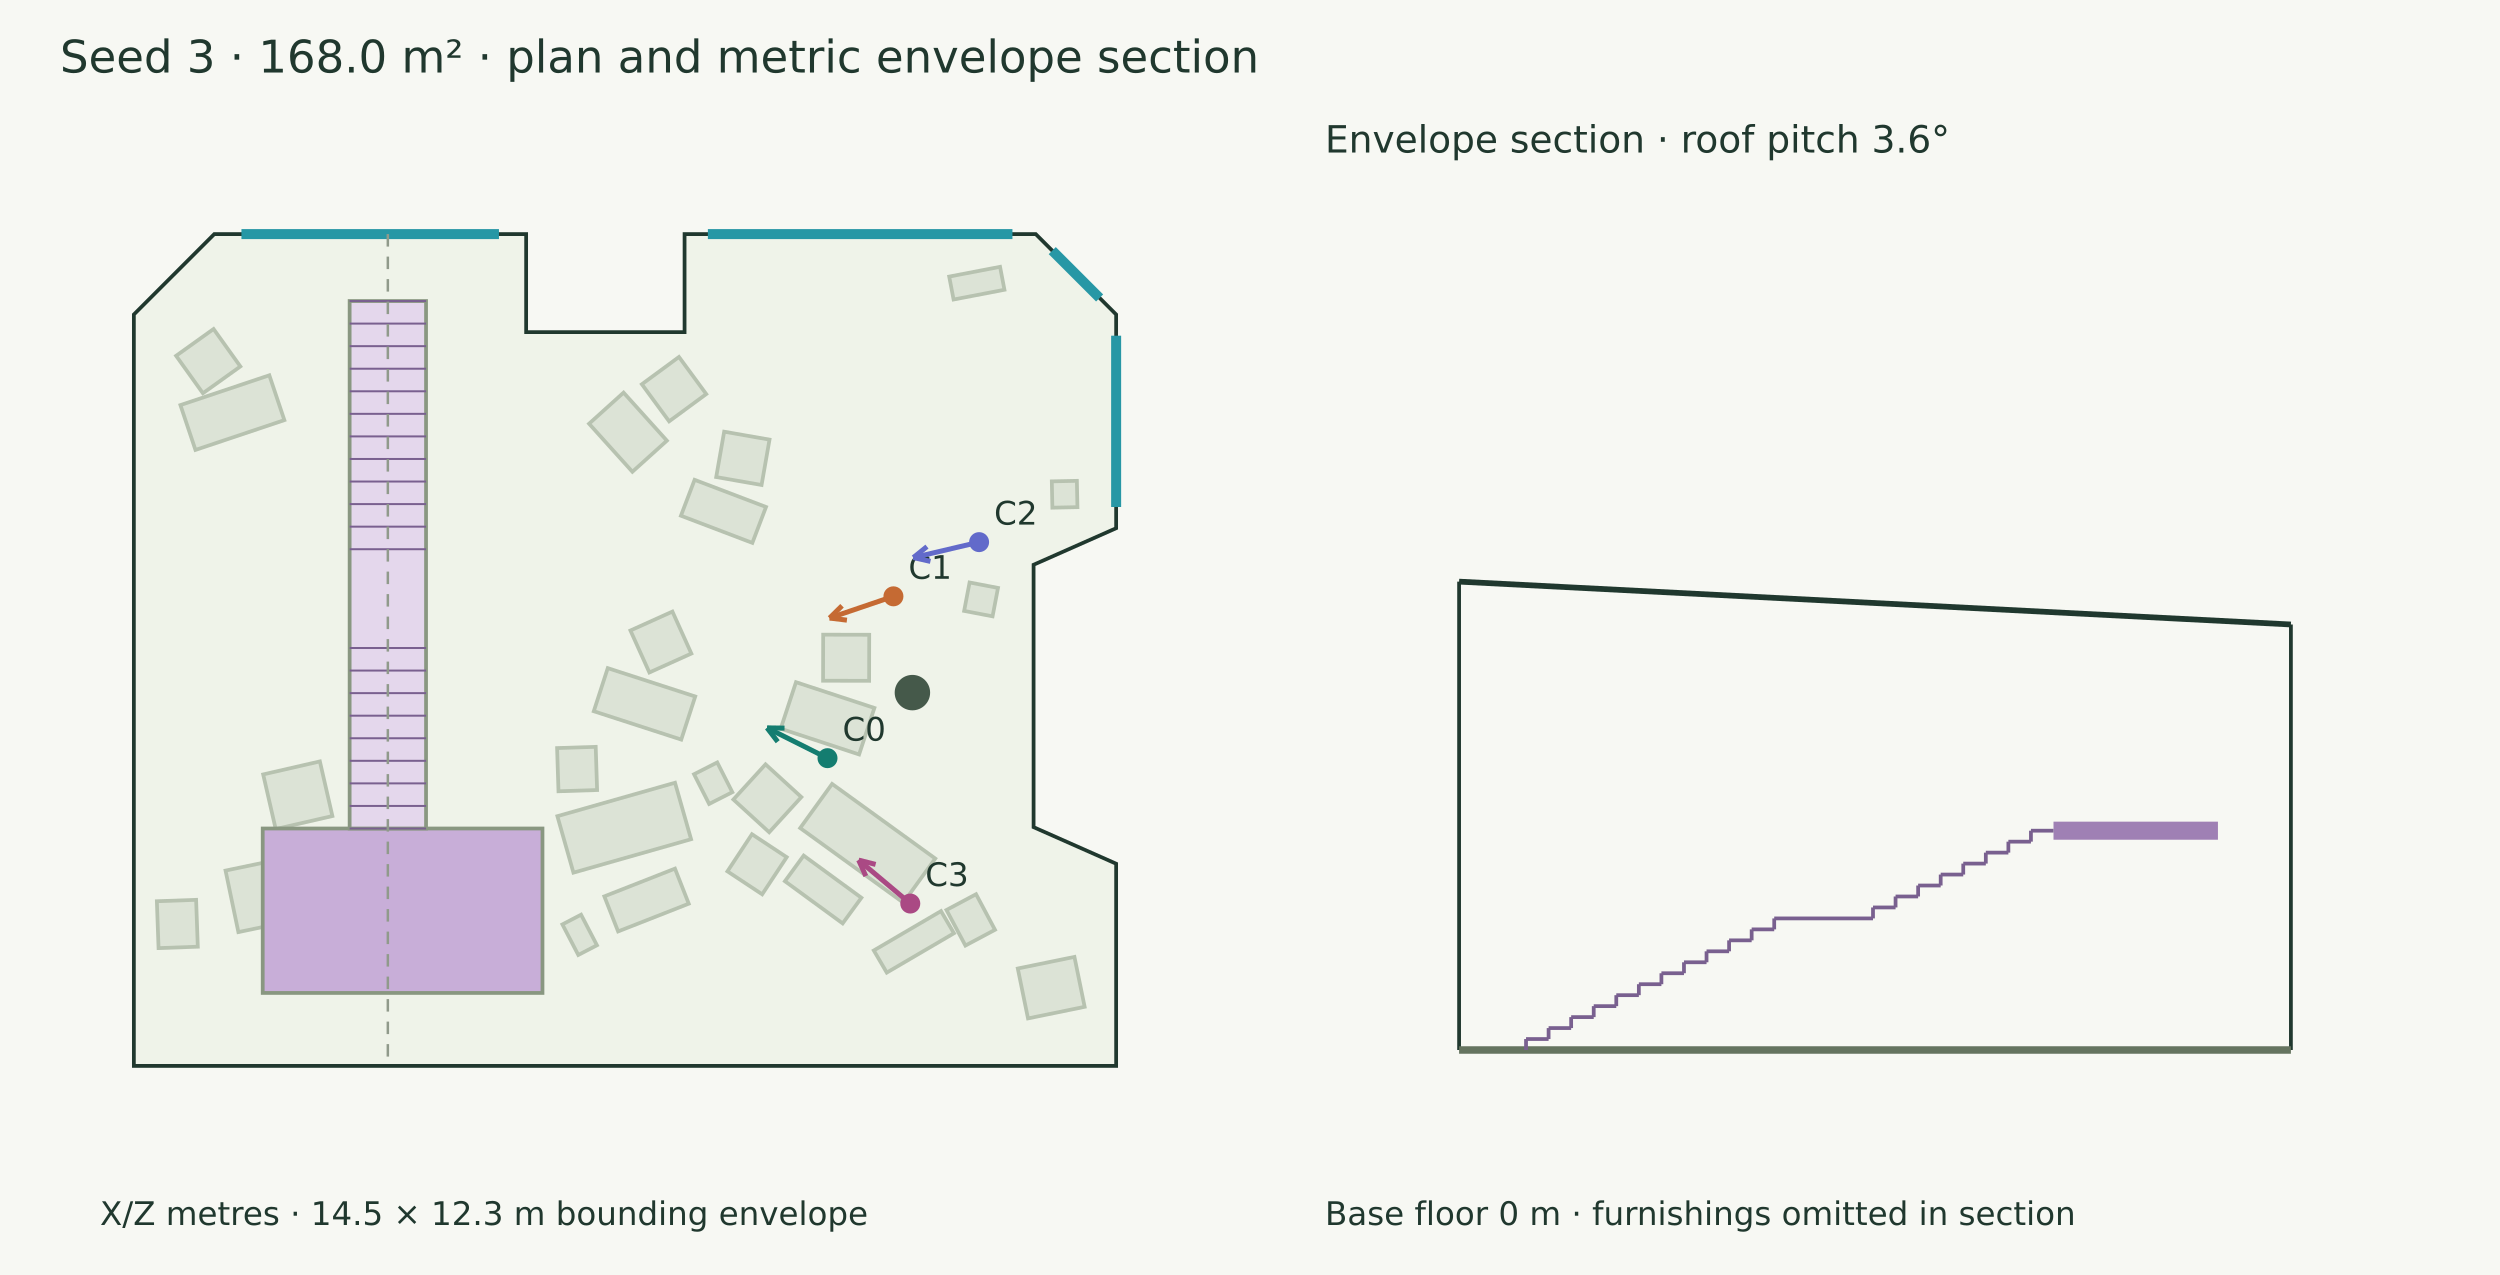
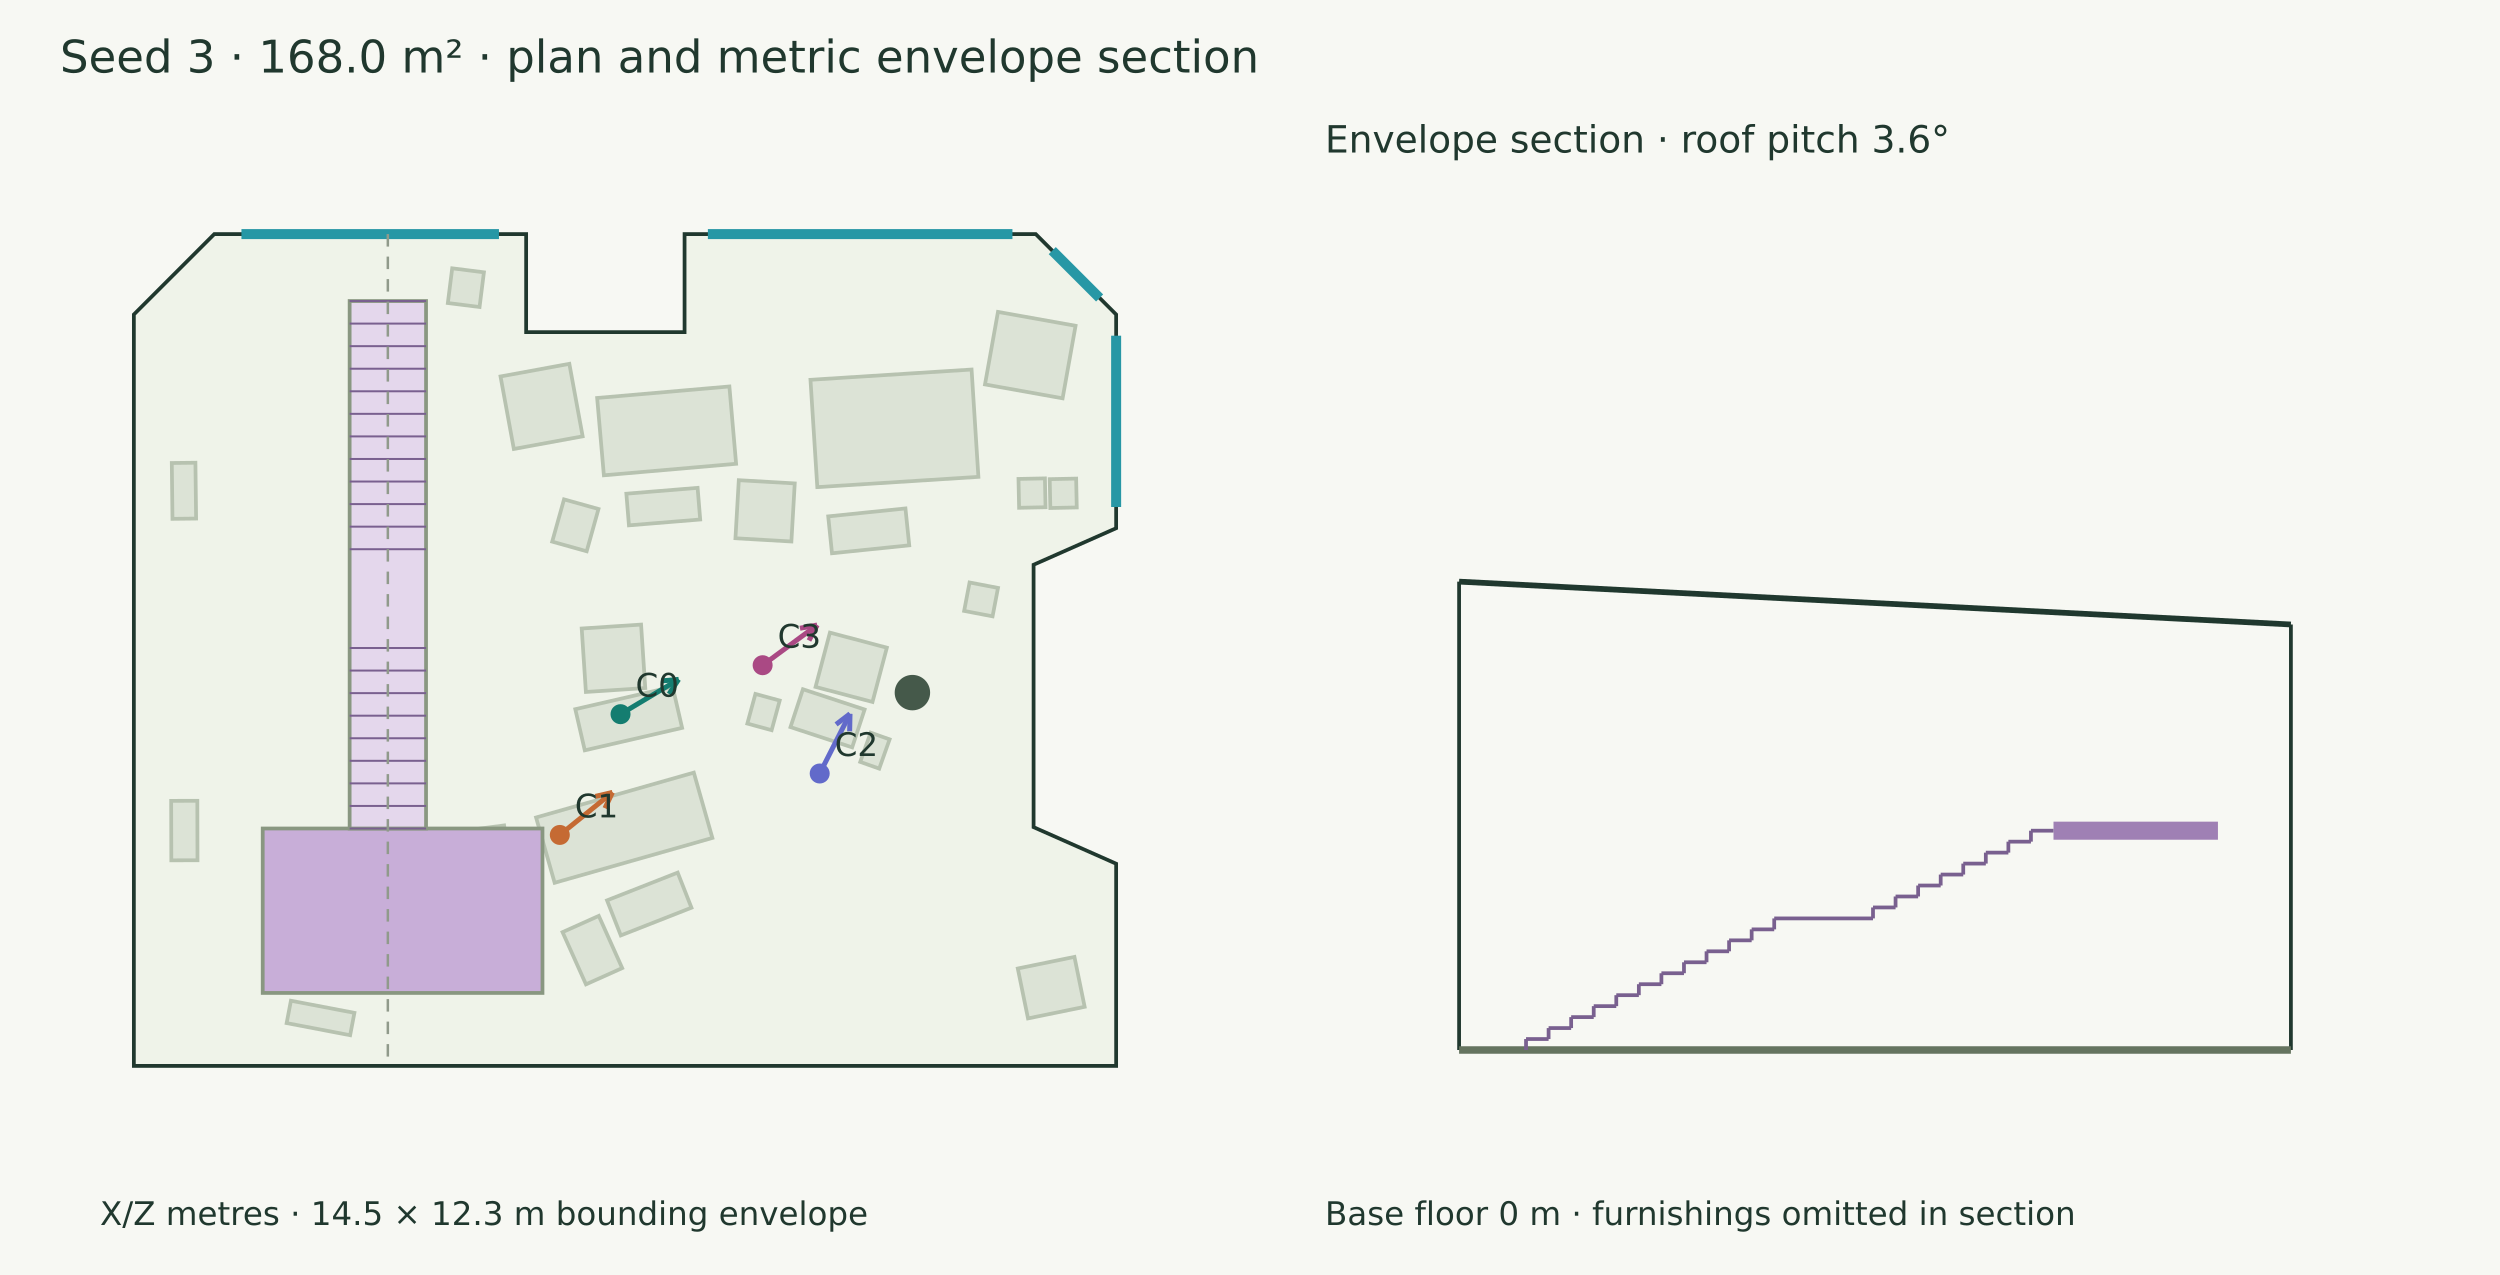
<svg xmlns="http://www.w3.org/2000/svg" width="1000" height="510" viewBox="0 0 1000 510">
  <rect width="100%" height="100%" fill="#f7f8f3" />
  <g font-family="DejaVu Sans" fill="#20382e">
    <text x="24.000" y="29.000" font-size="18">Seed 3 · 168.0 m² · plan and metric envelope section</text>
    <polygon points="85.704,93.637 210.454,93.637 210.454,132.848 273.827,132.848 273.827,93.637 414.296,93.637 446.455,125.795 446.455,211.280 413.436,225.899 413.436,330.865 446.455,345.484 446.455,426.363 53.545,426.363 53.545,125.795" fill="#eff3e9" stroke="#20382e" stroke-width="1.5" />
-     <polygon points="276.429,335.682 229.375,349.063 222.952,326.474 270.005,313.094" fill="#dce3d6" stroke="#b7c2b0" stroke-width="1.5" />
-     <polygon points="300.939,217.159 272.372,206.290 277.838,191.924 306.405,202.793" fill="#dce3d6" stroke="#b7c2b0" stroke-width="1.5" />
-     <polygon points="304.626,194.000 286.482,190.819 289.662,172.675 307.807,175.855" fill="#dce3d6" stroke="#b7c2b0" stroke-width="1.5" />
-     <polygon points="361.342,361.068 320.069,331.219 332.834,313.569 374.107,343.418" fill="#dce3d6" stroke="#b7c2b0" stroke-width="1.5" />
-     <polygon points="343.639,301.786 312.281,291.473 318.398,272.873 349.756,283.186" fill="#dce3d6" stroke="#b7c2b0" stroke-width="1.5" />
-     <polygon points="347.646,272.330 329.225,272.288 329.267,253.867 347.688,253.909" fill="#dce3d6" stroke="#b7c2b0" stroke-width="1.5" />
-     <polygon points="113.746,168.045 78.183,179.971 72.168,162.034 107.730,150.108" fill="#dce3d6" stroke="#b7c2b0" stroke-width="1.5" />
-     <polygon points="96.143,146.582 81.161,157.301 70.442,142.319 85.424,131.600" fill="#dce3d6" stroke="#b7c2b0" stroke-width="1.5" />
-     <polygon points="252.953,188.707 235.627,169.486 249.427,157.046 266.753,176.267" fill="#dce3d6" stroke="#b7c2b0" stroke-width="1.5" />
-     <polygon points="267.652,168.536 256.742,153.693 271.585,142.783 282.495,157.626" fill="#dce3d6" stroke="#b7c2b0" stroke-width="1.5" />
-     <polygon points="272.500,295.841 237.512,284.494 243.103,267.255 278.091,278.602" fill="#dce3d6" stroke="#b7c2b0" stroke-width="1.5" />
-     <polygon points="276.541,261.419 259.748,268.993 252.174,252.201 268.967,244.627" fill="#dce3d6" stroke="#b7c2b0" stroke-width="1.5" />
-     <polygon points="153.389,360.726 95.351,372.838 90.216,348.232 148.254,336.120" fill="#dce3d6" stroke="#b7c2b0" stroke-width="1.5" />
-     <polygon points="78.443,359.930 79.117,378.676 63.420,379.241 62.746,360.494" fill="#dce3d6" stroke="#b7c2b0" stroke-width="1.5" />
-     <polygon points="379.675,110.628 400.022,106.726 401.782,115.901 381.434,119.804" fill="#dce3d6" stroke="#b7c2b0" stroke-width="1.5" />
-     <polygon points="182.407,351.646 174.855,385.694 158.815,382.136 166.366,348.089" fill="#dce3d6" stroke="#b7c2b0" stroke-width="1.5" />
-     <polygon points="168.934,356.269 163.926,373.996 146.199,368.988 151.207,351.260" fill="#dce3d6" stroke="#b7c2b0" stroke-width="1.5" />
-     <polygon points="275.498,361.474 247.241,372.572 241.731,358.540 269.988,347.443" fill="#dce3d6" stroke="#b7c2b0" stroke-width="1.5" />
-     <polygon points="337.059,369.364 313.970,352.491 321.466,342.234 344.555,359.107" fill="#dce3d6" stroke="#b7c2b0" stroke-width="1.5" />
-     <polygon points="155.876,384.664 125.744,392.191 122.150,377.804 152.281,370.276" fill="#dce3d6" stroke="#b7c2b0" stroke-width="1.5" />
+     <polygon points="284.950,335.168 221.858,353.109 214.430,326.989 277.522,309.048" fill="#dce3d6" stroke="#b7c2b0" stroke-width="1.5" />
+     <polygon points="340.868,298.955 316.191,290.840 321.169,275.703 345.846,283.819" fill="#dce3d6" stroke="#b7c2b0" stroke-width="1.5" />
+     <polygon points="348.992,280.787 326.221,274.759 331.969,253.048 354.740,259.076" fill="#dce3d6" stroke="#b7c2b0" stroke-width="1.5" />
+     <polygon points="272.844,291.147 233.914,300.126 230.121,283.678 269.050,274.699" fill="#dce3d6" stroke="#b7c2b0" stroke-width="1.5" />
+     <polygon points="258.107,275.217 234.359,276.786 232.682,251.402 256.429,249.833" fill="#dce3d6" stroke="#b7c2b0" stroke-width="1.5" />
+     <polygon points="294.443,185.516 241.552,190.120 238.860,159.188 291.751,154.584" fill="#dce3d6" stroke="#b7c2b0" stroke-width="1.5" />
+     <polygon points="391.361,190.744 326.920,194.845 324.188,151.914 388.629,147.813" fill="#dce3d6" stroke="#b7c2b0" stroke-width="1.5" />
+     <polygon points="78.169,185.088 78.441,207.423 68.990,207.538 68.718,185.203" fill="#dce3d6" stroke="#b7c2b0" stroke-width="1.5" />
+     <polygon points="180.884,107.325 193.568,108.923 191.818,122.808 179.134,121.209" fill="#dce3d6" stroke="#b7c2b0" stroke-width="1.5" />
+     <polygon points="140.056,414.088 114.656,409.238 116.364,400.293 141.764,405.143" fill="#dce3d6" stroke="#b7c2b0" stroke-width="1.5" />
+     <polygon points="78.932,320.315 78.997,344.101 68.529,344.130 68.464,320.343" fill="#dce3d6" stroke="#b7c2b0" stroke-width="1.5" />
+     <polygon points="165.004,350.609 169.015,381.281 153.614,383.295 149.603,352.623" fill="#dce3d6" stroke="#b7c2b0" stroke-width="1.5" />
+     <polygon points="148.026,361.038 144.757,379.167 126.628,375.898 129.898,357.769" fill="#dce3d6" stroke="#b7c2b0" stroke-width="1.5" />
+     <polygon points="276.581,363.075 248.324,374.173 242.813,360.142 271.070,349.044" fill="#dce3d6" stroke="#b7c2b0" stroke-width="1.5" />
+     <polygon points="280.080,207.798 251.578,210.137 250.540,197.475 279.041,195.137" fill="#dce3d6" stroke="#b7c2b0" stroke-width="1.5" />
+     <polygon points="363.697,218.125 332.803,221.307 331.284,206.555 362.178,203.373" fill="#dce3d6" stroke="#b7c2b0" stroke-width="1.5" />
    <polygon points="399.200,235.165 397.026,246.536 385.656,244.361 387.830,232.991" fill="#dce3d6" stroke="#b7c2b0" stroke-width="1.5" />
-     <polygon points="430.973,202.861 420.949,203.074 420.725,192.546 430.750,192.333" fill="#dce3d6" stroke="#b7c2b0" stroke-width="1.5" />
+     <polygon points="430.703,202.981 420.131,203.206 419.886,191.662 430.458,191.438" fill="#dce3d6" stroke="#b7c2b0" stroke-width="1.5" />
    <polygon points="407.113,387.396 429.772,382.757 433.861,402.723 411.202,407.363" fill="#dce3d6" stroke="#b7c2b0" stroke-width="1.5" />
-     <polygon points="132.960,326.412 110.279,331.615 105.267,309.767 127.947,304.563" fill="#dce3d6" stroke="#b7c2b0" stroke-width="1.5" />
-     <polygon points="232.425,365.874 238.783,378.103 231.316,381.985 224.959,369.756" fill="#dce3d6" stroke="#b7c2b0" stroke-width="1.5" />
-     <polygon points="314.680,342.873 304.870,357.728 290.969,348.546 300.780,333.692" fill="#dce3d6" stroke="#b7c2b0" stroke-width="1.5" />
-     <polygon points="349.518,380.182 376.399,364.436 381.589,373.296 354.707,389.041" fill="#dce3d6" stroke="#b7c2b0" stroke-width="1.5" />
-     <polygon points="283.650,321.578 277.610,309.687 286.890,304.973 292.931,316.864" fill="#dce3d6" stroke="#b7c2b0" stroke-width="1.5" />
-     <polygon points="222.838,299.230 238.285,298.733 238.842,316.012 223.394,316.509" fill="#dce3d6" stroke="#b7c2b0" stroke-width="1.5" />
-     <polygon points="386.163,378.222 378.586,363.987 390.420,357.687 397.998,371.921" fill="#dce3d6" stroke="#b7c2b0" stroke-width="1.5" />
-     <polygon points="306.213,305.732 320.540,318.830 307.677,332.900 293.350,319.803" fill="#dce3d6" stroke="#b7c2b0" stroke-width="1.5" />
+     <polygon points="317.897,193.367 316.555,216.598 294.176,215.305 295.518,192.074" fill="#dce3d6" stroke="#b7c2b0" stroke-width="1.5" />
+     <polygon points="239.397,203.603 234.670,220.510 220.882,216.655 225.609,199.748" fill="#dce3d6" stroke="#b7c2b0" stroke-width="1.5" />
+     <polygon points="239.512,366.351 248.880,387.238 234.389,393.737 225.020,372.850" fill="#dce3d6" stroke="#b7c2b0" stroke-width="1.5" />
+     <polygon points="355.842,295.752 351.687,307.455 344.098,304.760 348.254,293.058" fill="#dce3d6" stroke="#b7c2b0" stroke-width="1.5" />
+     <polygon points="311.882,280.221 308.650,292.075 298.937,289.427 302.169,277.573" fill="#dce3d6" stroke="#b7c2b0" stroke-width="1.5" />
+     <polygon points="182.219,386.433 175.893,363.548 189.989,359.652 196.314,382.537" fill="#dce3d6" stroke="#b7c2b0" stroke-width="1.5" />
+     <polygon points="203.737,346.014 187.277,348.183 185.188,332.338 201.649,330.169" fill="#dce3d6" stroke="#b7c2b0" stroke-width="1.5" />
+     <polygon points="430.228,130.314 425.037,159.331 393.997,153.777 399.188,124.761" fill="#dce3d6" stroke="#b7c2b0" stroke-width="1.5" />
+     <polygon points="227.735,145.526 233.063,174.528 205.537,179.584 200.209,150.583" fill="#dce3d6" stroke="#b7c2b0" stroke-width="1.5" />
+     <polygon points="418.213,202.895 407.641,203.120 407.396,191.576 417.968,191.352" fill="#dce3d6" stroke="#b7c2b0" stroke-width="1.5" />
    <circle cx="364.962" cy="277.046" r="7.088" fill="#45594a" />
    <path d="M96.577,93.637 L199.581,93.637" stroke="#2797a5" stroke-width="4" fill="none" />
    <path d="M283.148,93.637 L404.975,93.637" stroke="#2797a5" stroke-width="4" fill="none" />
    <path d="M420.904,100.245 L439.847,119.188" stroke="#2797a5" stroke-width="4" fill="none" />
    <path d="M446.455,134.277 L446.455,202.798" stroke="#2797a5" stroke-width="4" fill="none" />
    <polygon points="105.090,331.402 216.991,331.402 216.991,397.175 105.090,397.175" fill="#c8aed8" stroke="#899781" stroke-width="1.5" />
    <polygon points="139.854,120.412 170.416,120.412 170.416,331.402 139.854,331.402" fill="#e4d7ec" stroke="#899781" stroke-width="1.5" />
    <path d="M139.854,120.412 L170.416,120.412" stroke="#79608f" stroke-width="0.8" fill="none" />
    <path d="M139.854,129.437 L170.416,129.437" stroke="#79608f" stroke-width="0.8" fill="none" />
    <path d="M139.854,138.462 L170.416,138.462" stroke="#79608f" stroke-width="0.8" fill="none" />
    <path d="M139.854,147.487 L170.416,147.487" stroke="#79608f" stroke-width="0.8" fill="none" />
    <path d="M139.854,156.512 L170.416,156.512" stroke="#79608f" stroke-width="0.8" fill="none" />
    <path d="M139.854,165.537 L170.416,165.537" stroke="#79608f" stroke-width="0.8" fill="none" />
    <path d="M139.854,174.562 L170.416,174.562" stroke="#79608f" stroke-width="0.8" fill="none" />
    <path d="M139.854,183.587 L170.416,183.587" stroke="#79608f" stroke-width="0.8" fill="none" />
    <path d="M139.854,192.612 L170.416,192.612" stroke="#79608f" stroke-width="0.8" fill="none" />
    <path d="M139.854,201.637 L170.416,201.637" stroke="#79608f" stroke-width="0.8" fill="none" />
    <path d="M139.854,210.663 L170.416,210.663" stroke="#79608f" stroke-width="0.8" fill="none" />
    <path d="M139.854,219.688 L170.416,219.688" stroke="#79608f" stroke-width="0.8" fill="none" />
    <path d="M139.854,259.201 L170.416,259.201" stroke="#79608f" stroke-width="0.8" fill="none" />
    <path d="M139.854,268.226 L170.416,268.226" stroke="#79608f" stroke-width="0.8" fill="none" />
    <path d="M139.854,277.251 L170.416,277.251" stroke="#79608f" stroke-width="0.8" fill="none" />
    <path d="M139.854,286.277 L170.416,286.277" stroke="#79608f" stroke-width="0.8" fill="none" />
    <path d="M139.854,295.302 L170.416,295.302" stroke="#79608f" stroke-width="0.8" fill="none" />
    <path d="M139.854,304.327 L170.416,304.327" stroke="#79608f" stroke-width="0.8" fill="none" />
    <path d="M139.854,313.352 L170.416,313.352" stroke="#79608f" stroke-width="0.8" fill="none" />
    <path d="M139.854,322.377 L170.416,322.377" stroke="#79608f" stroke-width="0.8" fill="none" />
    <path d="M139.854,331.402 L170.416,331.402" stroke="#79608f" stroke-width="0.8" fill="none" />
-     <path d="M331.000,303.265 L306.812,291.149" stroke="#147d70" stroke-width="2" fill="none" />
-     <path d="M306.812,291.149 L313.811,291.250" stroke="#147d70" stroke-width="2" fill="none" />
-     <path d="M306.812,291.149 L311.084,296.694" stroke="#147d70" stroke-width="2" fill="none" />
-     <circle cx="331" cy="303.265" r="4" fill="#147d70" />
-     <text x="337.000" y="296.265" font-size="13">C0</text>
-     <path d="M357.372,238.532 L331.824,247.215" stroke="#c56a33" stroke-width="2" fill="none" />
-     <path d="M331.824,247.215 L336.812,242.304" stroke="#c56a33" stroke-width="2" fill="none" />
-     <path d="M331.824,247.215 L338.772,248.069" stroke="#c56a33" stroke-width="2" fill="none" />
-     <circle cx="357.372" cy="238.532" r="4" fill="#c56a33" />
-     <text x="363.372" y="231.532" font-size="13">C1</text>
-     <path d="M391.641,216.851 L365.345,223.032" stroke="#626aca" stroke-width="2" fill="none" />
-     <path d="M365.345,223.032 L370.784,218.626" stroke="#626aca" stroke-width="2" fill="none" />
-     <path d="M365.345,223.032 L372.178,224.554" stroke="#626aca" stroke-width="2" fill="none" />
-     <circle cx="391.641" cy="216.851" r="4" fill="#626aca" />
-     <text x="397.641" y="209.851" font-size="13">C2</text>
-     <path d="M364.112,361.419 L343.460,344.042" stroke="#aa4984" stroke-width="2" fill="none" />
-     <path d="M343.460,344.042 L350.244,345.770" stroke="#aa4984" stroke-width="2" fill="none" />
-     <path d="M343.460,344.042 L346.323,350.430" stroke="#aa4984" stroke-width="2" fill="none" />
-     <circle cx="364.112" cy="361.419" r="4" fill="#aa4984" />
-     <text x="370.112" y="354.419" font-size="13">C3</text>
+     <path d="M248.210,285.670 L271.454,271.755" stroke="#147d70" stroke-width="2" fill="none" />
+     <path d="M271.454,271.755 L267.610,277.605" stroke="#147d70" stroke-width="2" fill="none" />
+     <path d="M271.454,271.755 L264.482,272.380" stroke="#147d70" stroke-width="2" fill="none" />
+     <circle cx="248.21" cy="285.67" r="4" fill="#147d70" />
+     <text x="254.210" y="278.670" font-size="13">C0</text>
+     <path d="M223.925,333.975 L244.970,316.964" stroke="#c56a33" stroke-width="2" fill="none" />
+     <path d="M244.970,316.964 L241.982,323.294" stroke="#c56a33" stroke-width="2" fill="none" />
+     <path d="M244.970,316.964 L238.154,318.559" stroke="#c56a33" stroke-width="2" fill="none" />
+     <circle cx="223.925" cy="333.975" r="4" fill="#c56a33" />
+     <text x="229.925" y="326.975" font-size="13">C1</text>
+     <path d="M327.880,309.402 L339.995,285.518" stroke="#626aca" stroke-width="2" fill="none" />
+     <path d="M339.995,285.518 L339.859,292.516" stroke="#626aca" stroke-width="2" fill="none" />
+     <path d="M339.995,285.518 L334.428,289.761" stroke="#626aca" stroke-width="2" fill="none" />
+     <circle cx="327.88" cy="309.402" r="4" fill="#626aca" />
+     <text x="333.880" y="302.402" font-size="13">C2</text>
+     <path d="M305.053,266.084 L326.865,250.019" stroke="#aa4984" stroke-width="2" fill="none" />
+     <path d="M326.865,250.019 L323.595,256.208" stroke="#aa4984" stroke-width="2" fill="none" />
+     <path d="M326.865,250.019 L319.984,251.305" stroke="#aa4984" stroke-width="2" fill="none" />
+     <circle cx="305.053" cy="266.084" r="4" fill="#aa4984" />
+     <text x="311.053" y="259.084" font-size="13">C3</text>
    <text x="40.000" y="490.000" font-size="13">X/Z metres · 14.5 × 12.3 m bounding envelope</text>
    <path d="M155.135,93.637 L155.135,426.363" stroke="#909a8b" stroke-width="1" stroke-dasharray="5 4" fill="none" />
    <path d="M583.637,232.653 L916.363,249.797" stroke="#20382e" stroke-width="2.3" fill="none" />
    <path d="M583.637,420.000 L583.637,232.653" stroke="#20382e" stroke-width="1.5" fill="none" />
    <path d="M916.363,420.000 L916.363,249.797" stroke="#20382e" stroke-width="1.5" fill="none" />
    <path d="M583.637,420.000 L916.363,420.000" stroke="#65745f" stroke-width="3" fill="none" />
    <path d="M583.637,420.000 L583.637,420.000" stroke="#8d9a85" stroke-width="1" fill="none" />
    <path d="M916.363,420.000 L916.363,420.000" stroke="#8d9a85" stroke-width="1" fill="none" />
    <path d="M821.402,332.277 L887.175,332.277" stroke="#9f80b4" stroke-width="7.227" fill="none" />
    <path d="M610.412,415.614 L619.437,415.614" stroke="#79608f" stroke-width="1.5" fill="none" />
    <path d="M610.412,420.000 L610.412,415.614" stroke="#79608f" stroke-width="1.5" fill="none" />
    <path d="M619.437,411.228 L628.462,411.228" stroke="#79608f" stroke-width="1.5" fill="none" />
    <path d="M619.437,415.614 L619.437,411.228" stroke="#79608f" stroke-width="1.5" fill="none" />
    <path d="M628.462,406.842 L637.487,406.842" stroke="#79608f" stroke-width="1.5" fill="none" />
    <path d="M628.462,411.228 L628.462,406.842" stroke="#79608f" stroke-width="1.5" fill="none" />
    <path d="M637.487,402.455 L646.512,402.455" stroke="#79608f" stroke-width="1.5" fill="none" />
    <path d="M637.487,406.842 L637.487,402.455" stroke="#79608f" stroke-width="1.5" fill="none" />
    <path d="M646.512,398.069 L655.537,398.069" stroke="#79608f" stroke-width="1.5" fill="none" />
    <path d="M646.512,402.455 L646.512,398.069" stroke="#79608f" stroke-width="1.5" fill="none" />
    <path d="M655.537,393.683 L664.562,393.683" stroke="#79608f" stroke-width="1.5" fill="none" />
    <path d="M655.537,398.069 L655.537,393.683" stroke="#79608f" stroke-width="1.5" fill="none" />
    <path d="M664.562,389.297 L673.587,389.297" stroke="#79608f" stroke-width="1.5" fill="none" />
    <path d="M664.562,393.683 L664.562,389.297" stroke="#79608f" stroke-width="1.5" fill="none" />
    <path d="M673.587,384.911 L682.612,384.911" stroke="#79608f" stroke-width="1.5" fill="none" />
    <path d="M673.587,389.297 L673.587,384.911" stroke="#79608f" stroke-width="1.5" fill="none" />
    <path d="M682.612,380.525 L691.637,380.525" stroke="#79608f" stroke-width="1.5" fill="none" />
    <path d="M682.612,384.911 L682.612,380.525" stroke="#79608f" stroke-width="1.5" fill="none" />
    <path d="M691.637,376.139 L700.663,376.139" stroke="#79608f" stroke-width="1.5" fill="none" />
    <path d="M691.637,380.525 L691.637,376.139" stroke="#79608f" stroke-width="1.5" fill="none" />
    <path d="M700.663,371.752 L709.688,371.752" stroke="#79608f" stroke-width="1.5" fill="none" />
    <path d="M700.663,376.139 L700.663,371.752" stroke="#79608f" stroke-width="1.5" fill="none" />
    <path d="M709.688,367.366 L749.201,367.366" stroke="#79608f" stroke-width="1.5" fill="none" />
    <path d="M709.688,371.752 L709.688,367.366" stroke="#79608f" stroke-width="1.5" fill="none" />
    <path d="M749.201,362.980 L758.226,362.980" stroke="#79608f" stroke-width="1.5" fill="none" />
    <path d="M749.201,367.366 L749.201,362.980" stroke="#79608f" stroke-width="1.5" fill="none" />
    <path d="M758.226,358.594 L767.251,358.594" stroke="#79608f" stroke-width="1.5" fill="none" />
    <path d="M758.226,362.980 L758.226,358.594" stroke="#79608f" stroke-width="1.5" fill="none" />
    <path d="M767.251,354.208 L776.277,354.208" stroke="#79608f" stroke-width="1.5" fill="none" />
    <path d="M767.251,358.594 L767.251,354.208" stroke="#79608f" stroke-width="1.5" fill="none" />
    <path d="M776.277,349.822 L785.302,349.822" stroke="#79608f" stroke-width="1.5" fill="none" />
    <path d="M776.277,354.208 L776.277,349.822" stroke="#79608f" stroke-width="1.5" fill="none" />
    <path d="M785.302,345.436 L794.327,345.436" stroke="#79608f" stroke-width="1.5" fill="none" />
    <path d="M785.302,349.822 L785.302,345.436" stroke="#79608f" stroke-width="1.5" fill="none" />
    <path d="M794.327,341.050 L803.352,341.050" stroke="#79608f" stroke-width="1.5" fill="none" />
    <path d="M794.327,345.436 L794.327,341.050" stroke="#79608f" stroke-width="1.5" fill="none" />
    <path d="M803.352,336.663 L812.377,336.663" stroke="#79608f" stroke-width="1.5" fill="none" />
    <path d="M803.352,341.050 L803.352,336.663" stroke="#79608f" stroke-width="1.5" fill="none" />
    <path d="M812.377,332.277 L821.402,332.277" stroke="#79608f" stroke-width="1.5" fill="none" />
    <path d="M812.377,336.663 L812.377,332.277" stroke="#79608f" stroke-width="1.5" fill="none" />
    <text x="530.000" y="61.000" font-size="15">Envelope section · roof pitch 3.6°</text>
    <text x="530.000" y="490.000" font-size="13">Base floor 0 m · furnishings omitted in section</text>
  </g>
</svg>
